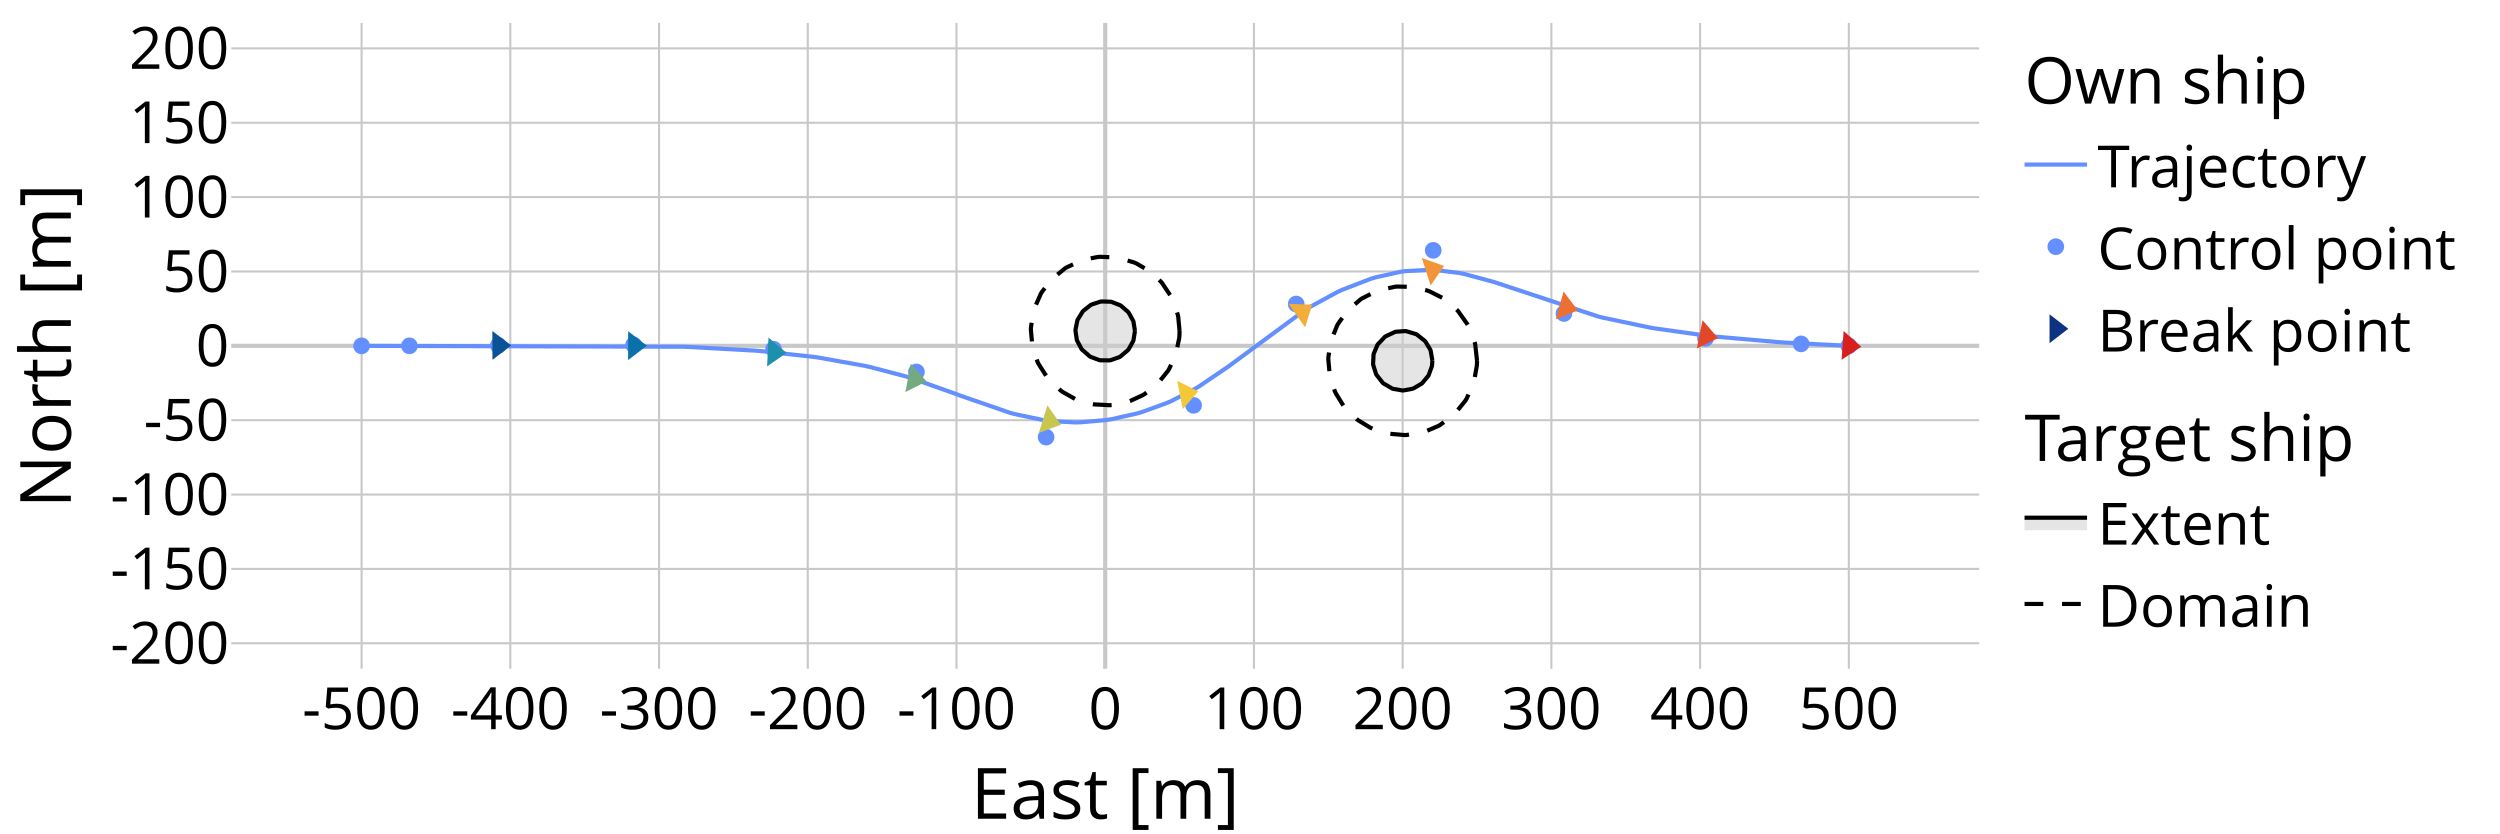
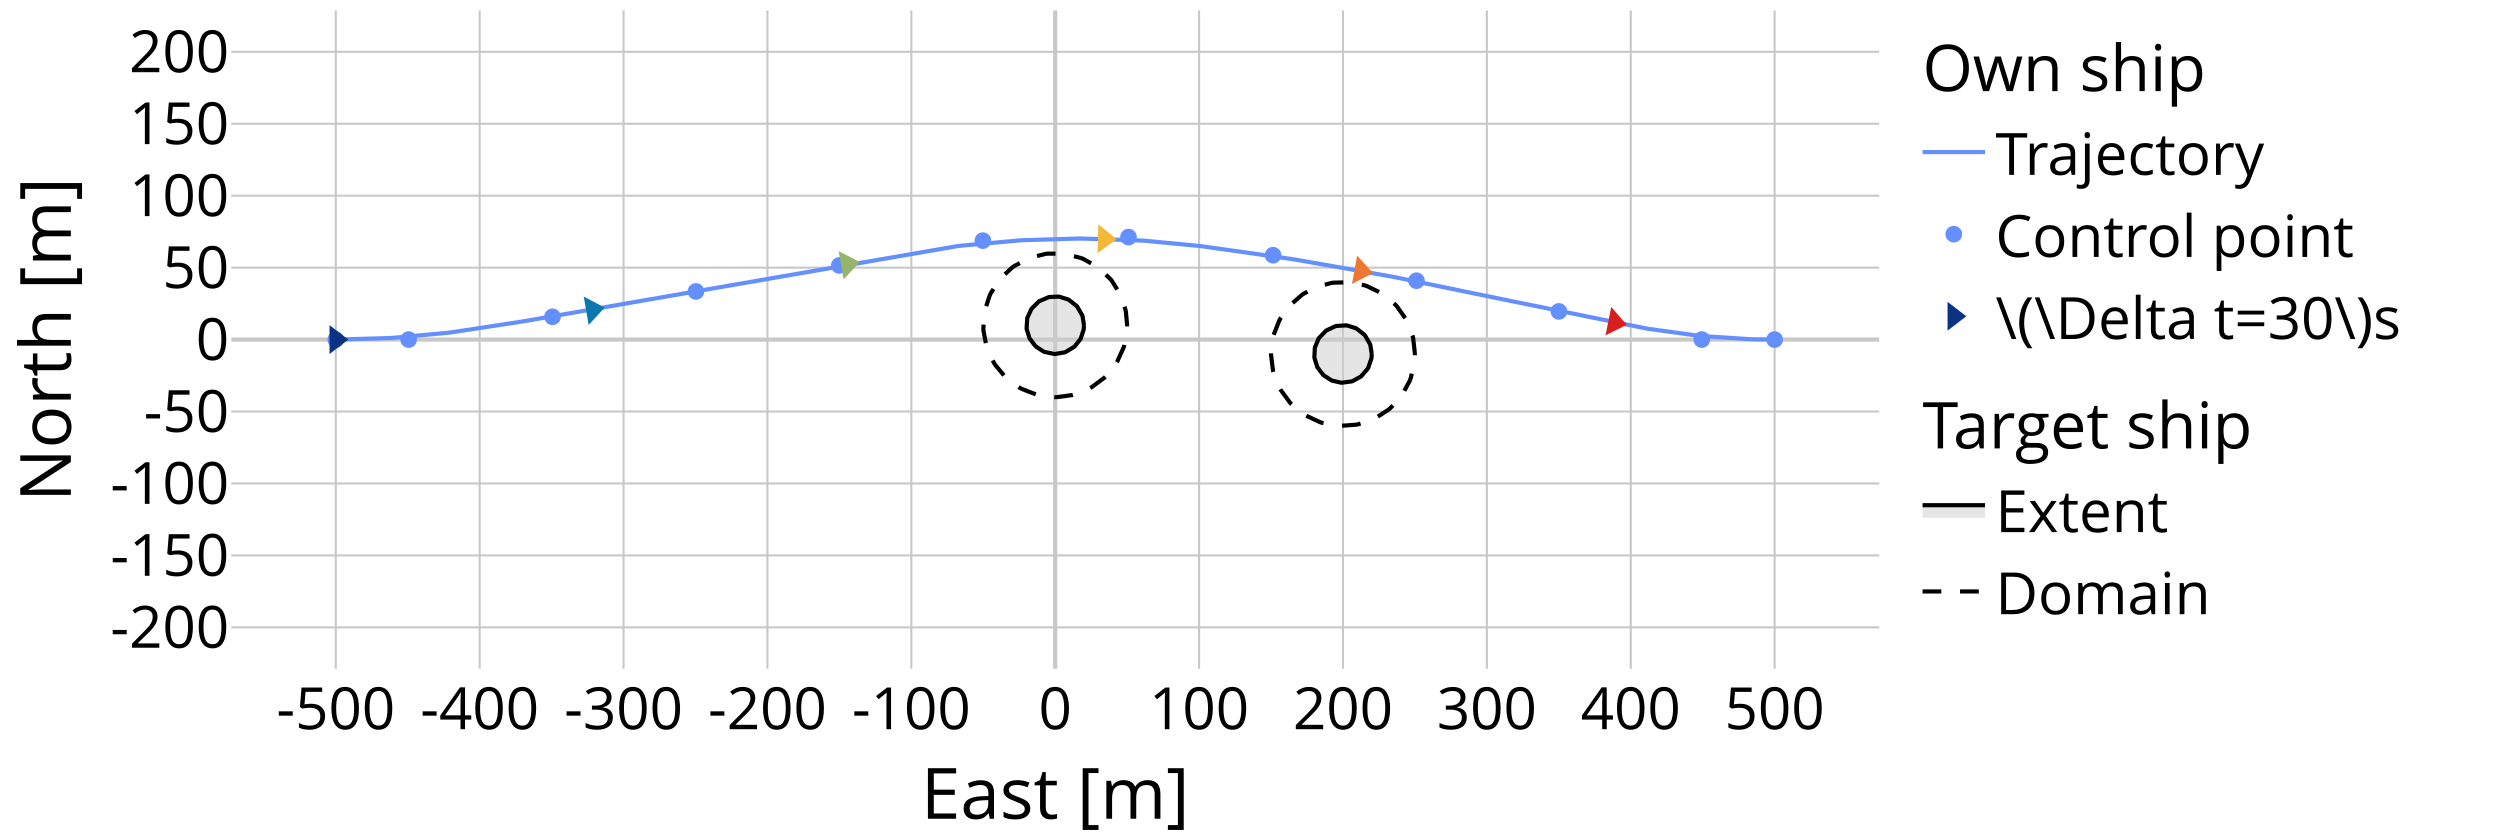
<svg xmlns="http://www.w3.org/2000/svg" class="main-svg" width="1200" height="400" style="" viewBox="0 0 1200 400">
  <rect x="0" y="0" width="1200" height="400" style="fill: rgb(255, 255, 255); fill-opacity: 1;" />
-   <defs id="defs-30baf8">
+   <defs id="defs-80d1bb">
    <g class="clips">
-       <clipPath id="clip30baf8xyplot" class="plotclip">
-         <rect width="839" height="310" />
+       <clipPath id="clip80d1bbxyplot" class="plotclip">
+         <rect width="791" height="316" />
      </clipPath>
-       <clipPath class="axesclip" id="clip30baf8x">
-         <rect x="111" y="0" width="839" height="400" />
+       <clipPath class="axesclip" id="clip80d1bbx">
+         <rect x="111" y="0" width="791" height="400" />
      </clipPath>
-       <clipPath class="axesclip" id="clip30baf8y">
-         <rect x="0" y="11" width="1200" height="310" />
+       <clipPath class="axesclip" id="clip80d1bby">
+         <rect x="0" y="5" width="1200" height="316" />
      </clipPath>
-       <clipPath class="axesclip" id="clip30baf8xy">
-         <rect x="111" y="11" width="839" height="310" />
+       <clipPath class="axesclip" id="clip80d1bbxy">
+         <rect x="111" y="5" width="791" height="316" />
      </clipPath>
    </g>
    <g class="gradients" />
    <g class="patterns" />
  </defs>
  <g class="bglayer" />
  <g class="layer-below">
    <g class="imagelayer" />
    <g class="shapelayer" />
  </g>
  <g class="cartesianlayer">
    <g class="subplot xy">
      <g class="layer-subplot">
        <g class="shapelayer" />
        <g class="imagelayer" />
      </g>
      <g class="minor-gridlayer">
        <g class="x" />
        <g class="y" />
      </g>
      <g class="gridlayer">
        <g class="x">
-           <path class="xgrid crisp" transform="translate(173.56,0)" d="M0,11v310" style="stroke: rgb(200, 200, 200); stroke-opacity: 1; stroke-width: 1px;" />
-           <path class="xgrid crisp" transform="translate(244.95,0)" d="M0,11v310" style="stroke: rgb(200, 200, 200); stroke-opacity: 1; stroke-width: 1px;" />
-           <path class="xgrid crisp" transform="translate(316.34,0)" d="M0,11v310" style="stroke: rgb(200, 200, 200); stroke-opacity: 1; stroke-width: 1px;" />
-           <path class="xgrid crisp" transform="translate(387.73,0)" d="M0,11v310" style="stroke: rgb(200, 200, 200); stroke-opacity: 1; stroke-width: 1px;" />
-           <path class="xgrid crisp" transform="translate(459.11,0)" d="M0,11v310" style="stroke: rgb(200, 200, 200); stroke-opacity: 1; stroke-width: 1px;" />
-           <path class="xgrid crisp" transform="translate(601.89,0)" d="M0,11v310" style="stroke: rgb(200, 200, 200); stroke-opacity: 1; stroke-width: 1px;" />
-           <path class="xgrid crisp" transform="translate(673.27,0)" d="M0,11v310" style="stroke: rgb(200, 200, 200); stroke-opacity: 1; stroke-width: 1px;" />
-           <path class="xgrid crisp" transform="translate(744.66,0)" d="M0,11v310" style="stroke: rgb(200, 200, 200); stroke-opacity: 1; stroke-width: 1px;" />
-           <path class="xgrid crisp" transform="translate(816.05,0)" d="M0,11v310" style="stroke: rgb(200, 200, 200); stroke-opacity: 1; stroke-width: 1px;" />
-           <path class="xgrid crisp" transform="translate(887.44,0)" d="M0,11v310" style="stroke: rgb(200, 200, 200); stroke-opacity: 1; stroke-width: 1px;" />
+           <path class="xgrid crisp" transform="translate(161.18,0)" d="M0,5v316" style="stroke: rgb(200, 200, 200); stroke-opacity: 1; stroke-width: 1px;" />
+           <path class="xgrid crisp" transform="translate(230.24,0)" d="M0,5v316" style="stroke: rgb(200, 200, 200); stroke-opacity: 1; stroke-width: 1px;" />
+           <path class="xgrid crisp" transform="translate(299.31,0)" d="M0,5v316" style="stroke: rgb(200, 200, 200); stroke-opacity: 1; stroke-width: 1px;" />
+           <path class="xgrid crisp" transform="translate(368.37,0)" d="M0,5v316" style="stroke: rgb(200, 200, 200); stroke-opacity: 1; stroke-width: 1px;" />
+           <path class="xgrid crisp" transform="translate(437.44,0)" d="M0,5v316" style="stroke: rgb(200, 200, 200); stroke-opacity: 1; stroke-width: 1px;" />
+           <path class="xgrid crisp" transform="translate(575.56,0)" d="M0,5v316" style="stroke: rgb(200, 200, 200); stroke-opacity: 1; stroke-width: 1px;" />
+           <path class="xgrid crisp" transform="translate(644.63,0)" d="M0,5v316" style="stroke: rgb(200, 200, 200); stroke-opacity: 1; stroke-width: 1px;" />
+           <path class="xgrid crisp" transform="translate(713.69,0)" d="M0,5v316" style="stroke: rgb(200, 200, 200); stroke-opacity: 1; stroke-width: 1px;" />
+           <path class="xgrid crisp" transform="translate(782.76,0)" d="M0,5v316" style="stroke: rgb(200, 200, 200); stroke-opacity: 1; stroke-width: 1px;" />
+           <path class="xgrid crisp" transform="translate(851.82,0)" d="M0,5v316" style="stroke: rgb(200, 200, 200); stroke-opacity: 1; stroke-width: 1px;" />
        </g>
        <g class="y">
-           <path class="ygrid crisp" transform="translate(0,308.77)" d="M111,0h839" style="stroke: rgb(200, 200, 200); stroke-opacity: 1; stroke-width: 1px;" />
-           <path class="ygrid crisp" transform="translate(0,273.08)" d="M111,0h839" style="stroke: rgb(200, 200, 200); stroke-opacity: 1; stroke-width: 1px;" />
-           <path class="ygrid crisp" transform="translate(0,237.39)" d="M111,0h839" style="stroke: rgb(200, 200, 200); stroke-opacity: 1; stroke-width: 1px;" />
-           <path class="ygrid crisp" transform="translate(0,201.69)" d="M111,0h839" style="stroke: rgb(200, 200, 200); stroke-opacity: 1; stroke-width: 1px;" />
-           <path class="ygrid crisp" transform="translate(0,130.31)" d="M111,0h839" style="stroke: rgb(200, 200, 200); stroke-opacity: 1; stroke-width: 1px;" />
-           <path class="ygrid crisp" transform="translate(0,94.61)" d="M111,0h839" style="stroke: rgb(200, 200, 200); stroke-opacity: 1; stroke-width: 1px;" />
-           <path class="ygrid crisp" transform="translate(0,58.92)" d="M111,0h839" style="stroke: rgb(200, 200, 200); stroke-opacity: 1; stroke-width: 1px;" />
-           <path class="ygrid crisp" transform="translate(0,23.23)" d="M111,0h839" style="stroke: rgb(200, 200, 200); stroke-opacity: 1; stroke-width: 1px;" />
+           <path class="ygrid crisp" transform="translate(0,301.13)" d="M111,0h791" style="stroke: rgb(200, 200, 200); stroke-opacity: 1; stroke-width: 1px;" />
+           <path class="ygrid crisp" transform="translate(0,266.6)" d="M111,0h791" style="stroke: rgb(200, 200, 200); stroke-opacity: 1; stroke-width: 1px;" />
+           <path class="ygrid crisp" transform="translate(0,232.06)" d="M111,0h791" style="stroke: rgb(200, 200, 200); stroke-opacity: 1; stroke-width: 1px;" />
+           <path class="ygrid crisp" transform="translate(0,197.53)" d="M111,0h791" style="stroke: rgb(200, 200, 200); stroke-opacity: 1; stroke-width: 1px;" />
+           <path class="ygrid crisp" transform="translate(0,128.47)" d="M111,0h791" style="stroke: rgb(200, 200, 200); stroke-opacity: 1; stroke-width: 1px;" />
+           <path class="ygrid crisp" transform="translate(0,93.94)" d="M111,0h791" style="stroke: rgb(200, 200, 200); stroke-opacity: 1; stroke-width: 1px;" />
+           <path class="ygrid crisp" transform="translate(0,59.4)" d="M111,0h791" style="stroke: rgb(200, 200, 200); stroke-opacity: 1; stroke-width: 1px;" />
+           <path class="ygrid crisp" transform="translate(0,24.87)" d="M111,0h791" style="stroke: rgb(200, 200, 200); stroke-opacity: 1; stroke-width: 1px;" />
        </g>
      </g>
      <g class="zerolinelayer">
-         <path class="xzl zl crisp" transform="translate(530.5,0)" d="M0,11v310" style="stroke: rgb(200, 200, 200); stroke-opacity: 1; stroke-width: 2px;" />
-         <path class="yzl zl crisp" transform="translate(0,166)" d="M111,0h839" style="stroke: rgb(200, 200, 200); stroke-opacity: 1; stroke-width: 2px;" />
+         <path class="xzl zl crisp" transform="translate(506.5,0)" d="M0,5v316" style="stroke: rgb(200, 200, 200); stroke-opacity: 1; stroke-width: 2px;" />
+         <path class="yzl zl crisp" transform="translate(0,163)" d="M111,0h791" style="stroke: rgb(200, 200, 200); stroke-opacity: 1; stroke-width: 2px;" />
      </g>
      <g class="layer-between">
        <g class="shapelayer" />
        <g class="imagelayer" />
      </g>
      <path class="xlines-below" />
      <path class="ylines-below" />
      <g class="overlines-below" />
      <g class="xaxislayer-below" />
      <g class="yaxislayer-below" />
      <g class="overaxes-below" />
      <g class="overplot">
-         <g class="xy" transform="translate(111,11)" clip-path="url(#clip30baf8xyplot)">
+         <g class="xy" transform="translate(111,5)" clip-path="url(#clip80d1bbxyplot)">
          <g class="scatterlayer mlayer">
-             <g class="trace scatter tracefc69c0" style="stroke-miterlimit: 2; opacity: 1;">
-               <g class="fills" />
-               <g class="errorbars" />
-               <g class="lines">
-                 <path class="js-line" d="M62.56,155L217.05,155.44L219.51,155.53L251.7,157.31L254.19,157.52L279.18,160.25L281.68,160.6L304.08,164.6L306.55,165.15L323.67,169.64L326.08,170.38L347.52,177.99L349.88,178.88L373.5,187.04L375.89,187.71L390.34,190.77L392.78,191.09L405.13,191.77L407.62,191.72L420.07,190.61L422.55,190.22L434.82,187.45L437.24,186.74L449.07,182.43L451.38,181.42L462.5,175.69L464.64,174.41L479.09,164.6L481.1,163.1L515.47,137.76L517.62,136.43L530.87,129.22L533.14,128.16L546.99,122.82L549.34,122.12L561.14,119.48L563.51,119.14L575.37,118.48L577.73,118.57L589.5,120.03L591.85,120.51L605.92,124.31L608.26,125.07L656,140.88L658.44,141.49L680.69,146.18L683.18,146.61L708.25,150.14L710.76,150.43L743.56,153.29L746.09,153.45L776.44,155" style="vector-effect: none; fill: none; stroke: rgb(100, 143, 255); stroke-opacity: 1; stroke-width: 2px; opacity: 1;" />
-               </g>
-               <g class="points" />
-               <g class="text" />
-             </g>
-             <g class="trace scatter trace3d2014" style="stroke-miterlimit: 2; opacity: 1;">
+             <g class="trace scatter tracecaf668" style="stroke-miterlimit: 2; opacity: 1;">
+               <g class="fills" />
+               <g class="errorbars" />
+               <g class="lines">
+                 <path class="js-line" d="M50.18,158L75.84,157.26L78.17,157.12L103.71,154.76L106.03,154.47L138.37,149.52L140.68,149.14L223.63,134.76L225.93,134.34L348.03,113.22L350.34,112.93L378.22,110.4L380.55,110.26L406.24,109.51L408.57,109.51L436.54,110.44L438.87,110.59L464.44,113.04L466.76,113.33L508.42,119.25L510.73,119.61L556.79,127.72L559.08,128.16L611.77,138.97L614.06,139.45L678.22,152.48L680.52,152.89L703.59,156.06L705.91,156.3L729.15,157.81L731.48,157.88L740.82,158" style="vector-effect: none; fill: none; stroke: rgb(100, 143, 255); stroke-opacity: 1; stroke-width: 2px; opacity: 1;" />
+               </g>
+               <g class="points" />
+               <g class="text" />
+             </g>
+             <g class="trace scatter trace84776c" style="stroke-miterlimit: 2; opacity: 1;">
              <g class="fills" />
              <g class="errorbars" />
              <g class="lines" />
              <g class="points">
-                 <path class="point" transform="translate(62.56,155)" d="M4,0A4,4 0 1,1 0,-4A4,4 0 0,1 4,0Z" style="opacity: 1; stroke-width: 0px; fill: rgb(100, 143, 255); fill-opacity: 1;" />
-                 <path class="point" transform="translate(85.52,155)" d="M4,0A4,4 0 1,1 0,-4A4,4 0 0,1 4,0Z" style="opacity: 1; stroke-width: 0px; fill: rgb(100, 143, 255); fill-opacity: 1;" />
-                 <path class="point" transform="translate(128.22,154.79)" d="M4,0A4,4 0 1,1 0,-4A4,4 0 0,1 4,0Z" style="opacity: 1; stroke-width: 0px; fill: rgb(100, 143, 255); fill-opacity: 1;" />
-                 <path class="point" transform="translate(193.12,154.54)" d="M4,0A4,4 0 1,1 0,-4A4,4 0 0,1 4,0Z" style="opacity: 1; stroke-width: 0px; fill: rgb(100, 143, 255); fill-opacity: 1;" />
-                 <path class="point" transform="translate(260.31,156.61)" d="M4,0A4,4 0 1,1 0,-4A4,4 0 0,1 4,0Z" style="opacity: 1; stroke-width: 0px; fill: rgb(100, 143, 255); fill-opacity: 1;" />
-                 <path class="point" transform="translate(328.89,167.55)" d="M4,0A4,4 0 1,1 0,-4A4,4 0 0,1 4,0Z" style="opacity: 1; stroke-width: 0px; fill: rgb(100, 143, 255); fill-opacity: 1;" />
-                 <path class="point" transform="translate(391.13,198.82)" d="M4,0A4,4 0 1,1 0,-4A4,4 0 0,1 4,0Z" style="opacity: 1; stroke-width: 0px; fill: rgb(100, 143, 255); fill-opacity: 1;" />
-                 <path class="point" transform="translate(461.92,183.57)" d="M4,0A4,4 0 1,1 0,-4A4,4 0 0,1 4,0Z" style="opacity: 1; stroke-width: 0px; fill: rgb(100, 143, 255); fill-opacity: 1;" />
-                 <path class="point" transform="translate(511.18,134.93)" d="M4,0A4,4 0 1,1 0,-4A4,4 0 0,1 4,0Z" style="opacity: 1; stroke-width: 0px; fill: rgb(100, 143, 255); fill-opacity: 1;" />
-                 <path class="point" transform="translate(576.95,109.16)" d="M4,0A4,4 0 1,1 0,-4A4,4 0 0,1 4,0Z" style="opacity: 1; stroke-width: 0px; fill: rgb(100, 143, 255); fill-opacity: 1;" />
-                 <path class="point" transform="translate(639.7,139.47)" d="M4,0A4,4 0 1,1 0,-4A4,4 0 0,1 4,0Z" style="opacity: 1; stroke-width: 0px; fill: rgb(100, 143, 255); fill-opacity: 1;" />
-                 <path class="point" transform="translate(707.65,151.42)" d="M4,0A4,4 0 1,1 0,-4A4,4 0 0,1 4,0Z" style="opacity: 1; stroke-width: 0px; fill: rgb(100, 143, 255); fill-opacity: 1;" />
-                 <path class="point" transform="translate(753.52,154.06)" d="M4,0A4,4 0 1,1 0,-4A4,4 0 0,1 4,0Z" style="opacity: 1; stroke-width: 0px; fill: rgb(100, 143, 255); fill-opacity: 1;" />
-                 <path class="point" transform="translate(776.44,155)" d="M4,0A4,4 0 1,1 0,-4A4,4 0 0,1 4,0Z" style="opacity: 1; stroke-width: 0px; fill: rgb(100, 143, 255); fill-opacity: 1;" />
-               </g>
-               <g class="text" />
-             </g>
-             <g class="trace scatter trace829f36" style="stroke-miterlimit: 2; opacity: 1;">
+                 <path class="point" transform="translate(50.18,158)" d="M4,0A4,4 0 1,1 0,-4A4,4 0 0,1 4,0Z" style="opacity: 1; stroke-width: 0px; fill: rgb(100, 143, 255); fill-opacity: 1;" />
+                 <path class="point" transform="translate(85.14,158)" d="M4,0A4,4 0 1,1 0,-4A4,4 0 0,1 4,0Z" style="opacity: 1; stroke-width: 0px; fill: rgb(100, 143, 255); fill-opacity: 1;" />
+                 <path class="point" transform="translate(154.2,147.06)" d="M4,0A4,4 0 1,1 0,-4A4,4 0 0,1 4,0Z" style="opacity: 1; stroke-width: 0px; fill: rgb(100, 143, 255); fill-opacity: 1;" />
+                 <path class="point" transform="translate(223.06,134.9)" d="M4,0A4,4 0 1,1 0,-4A4,4 0 0,1 4,0Z" style="opacity: 1; stroke-width: 0px; fill: rgb(100, 143, 255); fill-opacity: 1;" />
+                 <path class="point" transform="translate(291.87,122.42)" d="M4,0A4,4 0 1,1 0,-4A4,4 0 0,1 4,0Z" style="opacity: 1; stroke-width: 0px; fill: rgb(100, 143, 255); fill-opacity: 1;" />
+                 <path class="point" transform="translate(360.77,110.5)" d="M4,0A4,4 0 1,1 0,-4A4,4 0 0,1 4,0Z" style="opacity: 1; stroke-width: 0px; fill: rgb(100, 143, 255); fill-opacity: 1;" />
+                 <path class="point" transform="translate(430.67,108.8)" d="M4,0A4,4 0 1,1 0,-4A4,4 0 0,1 4,0Z" style="opacity: 1; stroke-width: 0px; fill: rgb(100, 143, 255); fill-opacity: 1;" />
+                 <path class="point" transform="translate(500.05,117.5)" d="M4,0A4,4 0 1,1 0,-4A4,4 0 0,1 4,0Z" style="opacity: 1; stroke-width: 0px; fill: rgb(100, 143, 255); fill-opacity: 1;" />
+                 <path class="point" transform="translate(568.9,129.74)" d="M4,0A4,4 0 1,1 0,-4A4,4 0 0,1 4,0Z" style="opacity: 1; stroke-width: 0px; fill: rgb(100, 143, 255); fill-opacity: 1;" />
+                 <path class="point" transform="translate(637.26,144.47)" d="M4,0A4,4 0 1,1 0,-4A4,4 0 0,1 4,0Z" style="opacity: 1; stroke-width: 0px; fill: rgb(100, 143, 255); fill-opacity: 1;" />
+                 <path class="point" transform="translate(705.86,158)" d="M4,0A4,4 0 1,1 0,-4A4,4 0 0,1 4,0Z" style="opacity: 1; stroke-width: 0px; fill: rgb(100, 143, 255); fill-opacity: 1;" />
+                 <path class="point" transform="translate(740.82,158)" d="M4,0A4,4 0 1,1 0,-4A4,4 0 0,1 4,0Z" style="opacity: 1; stroke-width: 0px; fill: rgb(100, 143, 255); fill-opacity: 1;" />
+               </g>
+               <g class="text" />
+             </g>
+             <g class="trace scatter traceceaaf3" style="stroke-miterlimit: 2; opacity: 1;">
              <g class="fills" />
              <g class="errorbars" />
              <g class="lines" />
              <g class="points">
-                 <path class="point" transform="translate(62.56,155)" d="M0,0Z" style="opacity: 1; stroke-width: 0px; fill: rgb(12, 51, 131); fill-opacity: 1;" />
-                 <path class="point" transform="translate(128.36,154.8)" d="M-3.021,-6.921L-2.979,6.939L6,-0.018Z" style="opacity: 1; stroke-width: 0px; fill: rgb(11, 82, 151); fill-opacity: 1;" />
-                 <path class="point" transform="translate(193.5,154.93)" d="M-2.986,-6.936L-3.014,6.924L6,0.012Z" style="opacity: 1; stroke-width: 0px; fill: rgb(11, 113, 171); fill-opacity: 1;" />
-                 <path class="point" transform="translate(260.54,158.09)" d="M-2.67,-7.064L-3.323,6.781L5.993,0.283Z" style="opacity: 1; stroke-width: 0px; fill: rgb(31, 143, 174); fill-opacity: 1;" />
-                 <path class="point" transform="translate(327.83,170.94)" d="M-1.647,-7.37L-4.246,6.245L5.894,1.125Z" style="opacity: 1; stroke-width: 0px; fill: rgb(115, 170, 127); fill-opacity: 1;" />
-                 <path class="point" transform="translate(392.56,191.07)" d="M-0.807,-7.508L-4.923,5.727L5.729,1.782Z" style="opacity: 1; stroke-width: 0px; fill: rgb(200, 197, 80); fill-opacity: 1;" />
-                 <path class="point" transform="translate(458.33,178.01)" d="M-4.291,-6.214L-1.594,7.381L5.885,-1.168Z" style="opacity: 1; stroke-width: 0px; fill: rgb(242, 199, 56); fill-opacity: 1;" />
-                 <path class="point" transform="translate(513.93,138.74)" d="M-6.448,-3.93L1.547,7.391L4.901,-3.461Z" style="opacity: 1; stroke-width: 0px; fill: rgb(242, 174, 56); fill-opacity: 1;" />
-                 <path class="point" transform="translate(576.44,118.51)" d="M-4.989,-5.669L-0.72,7.517L5.708,-1.848Z" style="opacity: 1; stroke-width: 0px; fill: rgb(242, 149, 56); fill-opacity: 1;" />
-                 <path class="point" transform="translate(640.56,136.41)" d="M-1.026,-7.481L-4.753,5.868L5.779,1.613Z" style="opacity: 1; stroke-width: 0px; fill: rgb(235, 112, 49); fill-opacity: 1;" />
-                 <path class="point" transform="translate(707.79,150.09)" d="M-1.558,-7.389L-4.322,6.193L5.88,1.196Z" style="opacity: 1; stroke-width: 0px; fill: rgb(226, 71, 39); fill-opacity: 1;" />
-                 <path class="point" transform="translate(776.44,155)" d="M-2.498,-7.126L-3.487,6.698L5.985,0.428Z" style="opacity: 1; stroke-width: 0px; fill: rgb(217, 30, 30); fill-opacity: 1;" />
-               </g>
-               <g class="text" />
-             </g>
-             <g class="trace scatter tracecdae6b" style="stroke-miterlimit: 2; opacity: 1;">
+                 <path class="point" transform="translate(50.18,158)" d="M-3,-6.93L-3,6.93L6,-3.6739403974420594e-16Z" style="opacity: 1; stroke-width: 0px; fill: rgb(12, 51, 131); fill-opacity: 1;" />
+                 <path class="point" transform="translate(173.33,143.65)" d="M-4.135,-6.319L-1.778,7.339L5.913,-1.02Z" style="opacity: 1; stroke-width: 0px; fill: rgb(10, 119, 175); fill-opacity: 1;" />
+                 <path class="point" transform="translate(295.71,121.81)" d="M-4.16,-6.302L-1.748,7.346L5.908,-1.044Z" style="opacity: 1; stroke-width: 0px; fill: rgb(149, 181, 108); fill-opacity: 1;" />
+                 <path class="point" transform="translate(419.01,109.66)" d="M-2.823,-7.004L-3.175,6.852L5.998,0.152Z" style="opacity: 1; stroke-width: 0px; fill: rgb(242, 184, 56); fill-opacity: 1;" />
+                 <path class="point" transform="translate(542.14,125)" d="M-1.711,-7.355L-4.192,6.281L5.903,1.074Z" style="opacity: 1; stroke-width: 0px; fill: rgb(237, 120, 51); fill-opacity: 1;" />
+                 <path class="point" transform="translate(663.96,149.73)" d="M-1.588,-7.383L-4.296,6.21L5.884,1.172Z" style="opacity: 1; stroke-width: 0px; fill: rgb(217, 30, 30); fill-opacity: 1;" />
+               </g>
+               <g class="text" />
+             </g>
+             <g class="trace scatter tracebede2f" style="stroke-miterlimit: 2; opacity: 1;">
              <g class="fills">
                <g>
-                   <path class="js-fill" d="M433.78,147.86L433.07,143.43L432.92,143L430.75,139.07L430.47,138.72L427.09,135.77L426.7,135.53L422.52,133.91L422.08,133.82L417.59,133.71L417.14,133.78L412.89,135.21L412.49,135.42L408.98,138.21L408.68,138.55L406.32,142.37L406.15,142.79L405.24,147.19L405.22,147.64L405.86,152.08L406,152.51L408.11,156.47L408.39,156.83L412.1,160.07L412.49,160.3L416.7,161.86L417.14,161.94L421.63,161.98L422.08,161.9L426.31,160.41L426.7,160.19L430.47,157L430.75,156.65L432.92,152.72L433.07,152.29L433.78,147.86Z" style="fill: rgb(204, 204, 204); fill-opacity: 0.5; stroke-width: 0;" />
+                   <path class="js-fill" d="M409.31,151.09L408.63,146.8L408.49,146.39L406.11,142.25L405.83,141.92L402.09,138.95L401.7,138.75L397.56,137.44L397.13,137.38L392.79,137.55L392.37,137.64L387.97,139.51L387.61,139.75L384.22,143.12L383.98,143.48L382.18,147.43L382.07,147.85L381.77,152.62L381.83,153.05L383.11,157.2L383.31,157.59L385.93,161.05L386.25,161.35L389.89,163.72L390.29,163.89L394.95,164.9L395.39,164.91L400.1,164.12L400.51,163.97L404.59,161.49L404.91,161.2L407.59,157.78L407.79,157.39L409.14,153.27L409.2,152.83L409.31,151.09Z" style="fill: rgb(204, 204, 204); fill-opacity: 0.5; stroke-width: 0;" />
                </g>
              </g>
              <g class="errorbars" />
              <g class="lines">
-                 <path class="js-line" d="M433.78,147.86L433.07,143.43L432.92,143L430.75,139.07L430.47,138.72L427.09,135.77L426.7,135.53L422.52,133.91L422.08,133.82L417.59,133.71L417.14,133.78L412.89,135.21L412.49,135.42L408.98,138.21L408.68,138.55L406.32,142.37L406.15,142.79L405.24,147.19L405.22,147.64L405.86,152.08L406,152.51L408.11,156.47L408.39,156.83L412.1,160.07L412.49,160.3L416.7,161.86L417.14,161.94L421.63,161.98L422.08,161.9L426.31,160.41L426.7,160.19L430.47,157L430.75,156.65L432.92,152.72L433.07,152.29L433.78,147.86" style="vector-effect: none; fill: none; stroke: rgb(0, 0, 0); stroke-opacity: 1; stroke-width: 2px; opacity: 1;" />
-               </g>
-               <g class="points" />
-               <g class="text" />
-             </g>
-             <g class="trace scatter trace15853b" style="stroke-miterlimit: 2; opacity: 1;">
-               <g class="fills" />
-               <g class="errorbars" />
-               <g class="lines">
-                 <path class="js-line" d="M455.19,147.86L454.55,141.14L454.33,140.04L451.76,132.59L451.26,131.58L446.92,125.01L446.19,124.16L441.25,119.56L440.34,118.89L434.51,115.48L433.48,115.02L425.94,112.75L424.83,112.57L416.97,112.26L415.84,112.36L409.22,113.68L408.15,114.02L401.01,117.33L400.05,117.93L393.96,122.92L393.19,123.74L389.12,129.13L388.54,130.1L385.4,137.31L385.08,138.4L383.85,146.17L383.81,147.3L384.56,155.14L384.8,156.23L387,162.62L387.48,163.64L391.72,170.27L392.44,171.14L398.2,176.5L399.12,177.16L405,180.48L406.04,180.92L412.5,182.86L413.61,183.07L421.47,183.5L422.6,183.42L430.32,181.88L431.38,181.52L437.51,178.68L438.47,178.09L443.83,173.98L444.64,173.2L449.58,167.07L450.17,166.11L453.06,160.01L453.43,158.94L455.03,151.24L455.12,150.11L455.19,147.86" style="vector-effect: none; fill: none; stroke: rgb(0, 0, 0); stroke-opacity: 1; stroke-dasharray: 9px, 9px; stroke-width: 2px; opacity: 1;" />
-               </g>
-               <g class="points" />
-               <g class="text" />
-             </g>
-             <g class="trace scatter trace555ed8" style="stroke-miterlimit: 2; opacity: 1;">
+                 <path class="js-line" d="M409.31,151.09L408.63,146.8L408.49,146.39L406.11,142.25L405.83,141.92L402.09,138.95L401.7,138.75L397.56,137.44L397.13,137.38L392.79,137.55L392.37,137.64L387.97,139.51L387.61,139.75L384.22,143.12L383.98,143.48L382.18,147.43L382.07,147.85L381.77,152.62L381.83,153.05L383.11,157.2L383.31,157.59L385.93,161.05L386.25,161.35L389.89,163.72L390.29,163.89L394.95,164.9L395.39,164.91L400.1,164.12L400.51,163.97L404.59,161.49L404.91,161.2L407.59,157.78L407.79,157.39L409.14,153.27L409.2,152.83L409.31,151.09" style="vector-effect: none; fill: none; stroke: rgb(0, 0, 0); stroke-opacity: 1; stroke-width: 2px; opacity: 1;" />
+               </g>
+               <g class="points" />
+               <g class="text" />
+             </g>
+             <g class="trace scatter trace673194" style="stroke-miterlimit: 2; opacity: 1;">
+               <g class="fills" />
+               <g class="errorbars" />
+               <g class="lines">
+                 <path class="js-line" d="M430.03,151.09L429.41,144.59L429.19,143.52L427.16,137.31L426.71,136.32L422.72,129.84L422.03,128.99L416.54,123.71L415.67,123.06L409.03,119.32L408.02,118.91L400.66,116.95L399.58,116.8L391.96,116.74L390.88,116.87L383.49,118.72L382.47,119.11L375.78,122.75L374.89,123.38L369.32,128.57L368.62,129.41L364.52,135.83L364.06,136.82L361.69,144.06L361.49,145.13L361.01,152.73L361.08,153.82L362.51,161.3L362.85,162.33L366.11,169.22L366.69,170.14L371.57,175.99L372.37,176.73L378.55,181.18L379.51,181.7L386.61,184.46L387.66,184.73L395.23,185.62L396.32,185.62L403.87,184.6L404.92,184.32L411.97,181.44L412.92,180.91L419.04,176.36L419.82,175.61L424.6,169.68L425.18,168.75L428.33,161.82L428.65,160.77L429.96,153.27L430.02,152.18L430.03,151.09" style="vector-effect: none; fill: none; stroke: rgb(0, 0, 0); stroke-opacity: 1; stroke-dasharray: 9px, 9px; stroke-width: 2px; opacity: 1;" />
+               </g>
+               <g class="points" />
+               <g class="text" />
+             </g>
+             <g class="trace scatter tracef4276d" style="stroke-miterlimit: 2; opacity: 1;">
              <g class="fills">
                <g>
-                   <path class="js-fill" d="M576.55,162.14L575.7,157.28L575.54,156.86L573.24,153L572.95,152.66L569.09,149.59L568.69,149.38L563.96,147.96L563.51,147.92L559.03,148.23L558.6,148.34L554.12,150.42L553.75,150.68L550.36,154.27L550.12,154.65L548.4,158.79L548.3,159.23L548.08,163.71L548.14,164.16L549.47,168.45L549.67,168.85L552.71,172.74L553.05,173.04L557.31,175.52L557.73,175.67L562.16,176.42L562.61,176.41L567.03,175.6L567.45,175.44L571.33,173.18L571.67,172.89L574.54,169.44L574.77,169.05L576.3,164.83L576.37,164.38L576.55,162.14Z" style="fill: rgb(204, 204, 204); fill-opacity: 0.5; stroke-width: 0;" />
+                   <path class="js-fill" d="M547.44,164.91L546.76,160.62L546.62,160.2L544.24,156.06L543.96,155.73L540.22,152.77L539.83,152.56L535.69,151.25L535.26,151.19L530.5,151.45L530.07,151.56L525.74,153.57L525.39,153.82L522.11,157.29L521.87,157.66L520.2,161.67L520.11,162.09L519.9,166.43L519.96,166.86L521.24,171.01L521.44,171.4L524.06,174.86L524.38,175.16L528.02,177.53L528.42,177.7L532.65,178.68L533.08,178.71L537.81,178.07L538.23,177.93L542.05,175.86L542.39,175.59L545.5,171.97L545.72,171.59L547.27,167.08L547.33,166.65L547.44,164.91Z" style="fill: rgb(204, 204, 204); fill-opacity: 0.5; stroke-width: 0;" />
                </g>
              </g>
              <g class="errorbars" />
              <g class="lines">
-                 <path class="js-line" d="M576.55,162.14L575.7,157.28L575.54,156.86L573.24,153L572.95,152.66L569.09,149.59L568.69,149.38L563.96,147.96L563.51,147.92L559.03,148.23L558.6,148.34L554.12,150.42L553.75,150.68L550.36,154.27L550.12,154.65L548.4,158.79L548.3,159.23L548.08,163.71L548.14,164.16L549.47,168.45L549.67,168.85L552.71,172.74L553.05,173.04L557.31,175.52L557.73,175.67L562.16,176.42L562.61,176.41L567.03,175.6L567.45,175.44L571.33,173.18L571.67,172.89L574.54,169.44L574.77,169.05L576.3,164.83L576.37,164.38L576.55,162.14" style="vector-effect: none; fill: none; stroke: rgb(0, 0, 0); stroke-opacity: 1; stroke-width: 2px; opacity: 1;" />
-               </g>
-               <g class="points" />
-               <g class="text" />
-             </g>
-             <g class="trace scatter trace8b0b0a" style="stroke-miterlimit: 2; opacity: 1;">
-               <g class="fills" />
-               <g class="errorbars" />
-               <g class="lines">
-                 <path class="js-line" d="M597.97,162.14L597.1,154.31L596.84,153.22L594.04,145.86L593.51,144.86L588.96,138.44L588.2,137.61L582.19,132.52L581.25,131.91L575.21,128.87L574.16,128.48L567.61,126.85L566.49,126.7L559.74,126.54L558.62,126.63L550.92,128.3L549.86,128.67L542.83,132.21L541.89,132.84L535.96,138.02L535.22,138.86L531.32,144.37L530.77,145.36L527.86,152.67L527.58,153.77L526.62,160.45L526.59,161.58L527.33,169.41L527.58,170.51L529.77,176.9L530.26,177.92L533.8,183.66L534.49,184.55L540.08,190.1L540.98,190.78L546.75,194.28L547.77,194.75L554.17,196.9L555.28,197.14L563.12,197.82L564.25,197.78L572.01,196.48L573.09,196.15L579.3,193.51L580.28,192.96L586.6,188.26L587.41,187.48L592.36,181.35L592.95,180.39L596.2,173.22L596.54,172.15L597.9,164.39L597.95,163.27L597.97,162.14" style="vector-effect: none; fill: none; stroke: rgb(0, 0, 0); stroke-opacity: 1; stroke-dasharray: 9px, 9px; stroke-width: 2px; opacity: 1;" />
+                 <path class="js-line" d="M547.44,164.91L546.76,160.62L546.62,160.2L544.24,156.06L543.96,155.73L540.22,152.77L539.83,152.56L535.69,151.25L535.26,151.19L530.5,151.45L530.07,151.56L525.74,153.57L525.39,153.82L522.11,157.29L521.87,157.66L520.2,161.67L520.11,162.09L519.9,166.43L519.96,166.86L521.24,171.01L521.44,171.4L524.06,174.86L524.38,175.16L528.02,177.53L528.42,177.7L532.65,178.68L533.08,178.71L537.81,178.07L538.23,177.93L542.05,175.86L542.39,175.59L545.5,171.97L545.72,171.59L547.27,167.08L547.33,166.65L547.44,164.91" style="vector-effect: none; fill: none; stroke: rgb(0, 0, 0); stroke-opacity: 1; stroke-width: 2px; opacity: 1;" />
+               </g>
+               <g class="points" />
+               <g class="text" />
+             </g>
+             <g class="trace scatter tracee79cc8" style="stroke-miterlimit: 2; opacity: 1;">
+               <g class="fills" />
+               <g class="errorbars" />
+               <g class="lines">
+                 <path class="js-line" d="M568.16,164.91L567.32,157.34L567.07,156.28L564.36,149.16L563.85,148.19L559.45,141.98L558.71,141.17L552.9,136.25L551.99,135.66L545.13,132.34L544.09,132L537.71,130.62L536.62,130.5L529.01,130.68L527.93,130.85L521.62,132.53L520.6,132.93L514.81,135.95L513.91,136.56L508.17,141.57L507.45,142.39L503.68,147.72L503.15,148.67L500.33,155.75L500.06,156.81L499.1,164.36L499.1,165.45L500.06,173.01L500.33,174.06L503.15,181.14L503.68,182.09L508.17,188.24L508.92,189.03L514.81,193.86L515.74,194.44L522.65,197.65L523.69,197.98L531.18,199.35L532.27,199.41L539.86,198.87L540.93,198.66L548.15,196.24L549.14,195.76L555.52,191.61L556.36,190.91L561.5,185.29L562.13,184.4L565.71,177.68L566.1,176.66L567.89,169.26L568.01,168.17L568.16,164.91" style="vector-effect: none; fill: none; stroke: rgb(0, 0, 0); stroke-opacity: 1; stroke-dasharray: 9px, 9px; stroke-width: 2px; opacity: 1;" />
              </g>
              <g class="points" />
              <g class="text" />
            </g>
          </g>
        </g>
      </g>
      <path class="xlines-above crisp" d="M0,0" style="fill: none;" />
      <path class="ylines-above crisp" d="M0,0" style="fill: none;" />
      <g class="overlines-above" />
      <g class="xaxislayer-above">
        <g class="xtick">
-           <text text-anchor="middle" x="0" y="350" transform="translate(173.56,0)" style="font-family: 'Open Sans', verdana, arial, sans-serif; font-size: 28px; fill: rgb(0, 0, 0); fill-opacity: 1; white-space: pre; opacity: 1;">-500</text>
-         </g>
-         <g class="xtick">
-           <text text-anchor="middle" x="0" y="350" style="font-family: 'Open Sans', verdana, arial, sans-serif; font-size: 28px; fill: rgb(0, 0, 0); fill-opacity: 1; white-space: pre; opacity: 1;" transform="translate(244.95,0)">-400</text>
-         </g>
-         <g class="xtick">
-           <text text-anchor="middle" x="0" y="350" style="font-family: 'Open Sans', verdana, arial, sans-serif; font-size: 28px; fill: rgb(0, 0, 0); fill-opacity: 1; white-space: pre; opacity: 1;" transform="translate(316.34,0)">-300</text>
-         </g>
-         <g class="xtick">
-           <text text-anchor="middle" x="0" y="350" style="font-family: 'Open Sans', verdana, arial, sans-serif; font-size: 28px; fill: rgb(0, 0, 0); fill-opacity: 1; white-space: pre; opacity: 1;" transform="translate(387.73,0)">-200</text>
-         </g>
-         <g class="xtick">
-           <text text-anchor="middle" x="0" y="350" style="font-family: 'Open Sans', verdana, arial, sans-serif; font-size: 28px; fill: rgb(0, 0, 0); fill-opacity: 1; white-space: pre; opacity: 1;" transform="translate(459.11,0)">-100</text>
-         </g>
-         <g class="xtick">
-           <text text-anchor="middle" x="0" y="350" style="font-family: 'Open Sans', verdana, arial, sans-serif; font-size: 28px; fill: rgb(0, 0, 0); fill-opacity: 1; white-space: pre; opacity: 1;" transform="translate(530.5,0)">0</text>
-         </g>
-         <g class="xtick">
-           <text text-anchor="middle" x="0" y="350" style="font-family: 'Open Sans', verdana, arial, sans-serif; font-size: 28px; fill: rgb(0, 0, 0); fill-opacity: 1; white-space: pre; opacity: 1;" transform="translate(601.89,0)">100</text>
-         </g>
-         <g class="xtick">
-           <text text-anchor="middle" x="0" y="350" style="font-family: 'Open Sans', verdana, arial, sans-serif; font-size: 28px; fill: rgb(0, 0, 0); fill-opacity: 1; white-space: pre; opacity: 1;" transform="translate(673.27,0)">200</text>
-         </g>
-         <g class="xtick">
-           <text text-anchor="middle" x="0" y="350" style="font-family: 'Open Sans', verdana, arial, sans-serif; font-size: 28px; fill: rgb(0, 0, 0); fill-opacity: 1; white-space: pre; opacity: 1;" transform="translate(744.66,0)">300</text>
-         </g>
-         <g class="xtick">
-           <text text-anchor="middle" x="0" y="350" style="font-family: 'Open Sans', verdana, arial, sans-serif; font-size: 28px; fill: rgb(0, 0, 0); fill-opacity: 1; white-space: pre; opacity: 1;" transform="translate(816.05,0)">400</text>
-         </g>
-         <g class="xtick">
-           <text text-anchor="middle" x="0" y="350" style="font-family: 'Open Sans', verdana, arial, sans-serif; font-size: 28px; fill: rgb(0, 0, 0); fill-opacity: 1; white-space: pre; opacity: 1;" transform="translate(887.44,0)">500</text>
+           <text text-anchor="middle" x="0" y="350" transform="translate(161.18,0)" style="font-family: 'Open Sans', verdana, arial, sans-serif; font-size: 28px; fill: rgb(0, 0, 0); fill-opacity: 1; white-space: pre; opacity: 1;">-500</text>
+         </g>
+         <g class="xtick">
+           <text text-anchor="middle" x="0" y="350" style="font-family: 'Open Sans', verdana, arial, sans-serif; font-size: 28px; fill: rgb(0, 0, 0); fill-opacity: 1; white-space: pre; opacity: 1;" transform="translate(230.24,0)">-400</text>
+         </g>
+         <g class="xtick">
+           <text text-anchor="middle" x="0" y="350" style="font-family: 'Open Sans', verdana, arial, sans-serif; font-size: 28px; fill: rgb(0, 0, 0); fill-opacity: 1; white-space: pre; opacity: 1;" transform="translate(299.31,0)">-300</text>
+         </g>
+         <g class="xtick">
+           <text text-anchor="middle" x="0" y="350" style="font-family: 'Open Sans', verdana, arial, sans-serif; font-size: 28px; fill: rgb(0, 0, 0); fill-opacity: 1; white-space: pre; opacity: 1;" transform="translate(368.37,0)">-200</text>
+         </g>
+         <g class="xtick">
+           <text text-anchor="middle" x="0" y="350" style="font-family: 'Open Sans', verdana, arial, sans-serif; font-size: 28px; fill: rgb(0, 0, 0); fill-opacity: 1; white-space: pre; opacity: 1;" transform="translate(437.44,0)">-100</text>
+         </g>
+         <g class="xtick">
+           <text text-anchor="middle" x="0" y="350" style="font-family: 'Open Sans', verdana, arial, sans-serif; font-size: 28px; fill: rgb(0, 0, 0); fill-opacity: 1; white-space: pre; opacity: 1;" transform="translate(506.5,0)">0</text>
+         </g>
+         <g class="xtick">
+           <text text-anchor="middle" x="0" y="350" style="font-family: 'Open Sans', verdana, arial, sans-serif; font-size: 28px; fill: rgb(0, 0, 0); fill-opacity: 1; white-space: pre; opacity: 1;" transform="translate(575.56,0)">100</text>
+         </g>
+         <g class="xtick">
+           <text text-anchor="middle" x="0" y="350" style="font-family: 'Open Sans', verdana, arial, sans-serif; font-size: 28px; fill: rgb(0, 0, 0); fill-opacity: 1; white-space: pre; opacity: 1;" transform="translate(644.63,0)">200</text>
+         </g>
+         <g class="xtick">
+           <text text-anchor="middle" x="0" y="350" style="font-family: 'Open Sans', verdana, arial, sans-serif; font-size: 28px; fill: rgb(0, 0, 0); fill-opacity: 1; white-space: pre; opacity: 1;" transform="translate(713.69,0)">300</text>
+         </g>
+         <g class="xtick">
+           <text text-anchor="middle" x="0" y="350" style="font-family: 'Open Sans', verdana, arial, sans-serif; font-size: 28px; fill: rgb(0, 0, 0); fill-opacity: 1; white-space: pre; opacity: 1;" transform="translate(782.76,0)">400</text>
+         </g>
+         <g class="xtick">
+           <text text-anchor="middle" x="0" y="350" style="font-family: 'Open Sans', verdana, arial, sans-serif; font-size: 28px; fill: rgb(0, 0, 0); fill-opacity: 1; white-space: pre; opacity: 1;" transform="translate(851.82,0)">500</text>
        </g>
      </g>
      <g class="yaxislayer-above">
        <g class="ytick">
-           <text text-anchor="end" x="110" y="9.8" transform="translate(0,308.77)" style="font-family: 'Open Sans', verdana, arial, sans-serif; font-size: 28px; fill: rgb(0, 0, 0); fill-opacity: 1; white-space: pre; opacity: 1;">-200</text>
-         </g>
-         <g class="ytick">
-           <text text-anchor="end" x="110" y="9.8" style="font-family: 'Open Sans', verdana, arial, sans-serif; font-size: 28px; fill: rgb(0, 0, 0); fill-opacity: 1; white-space: pre; opacity: 1;" transform="translate(0,273.08)">-150</text>
-         </g>
-         <g class="ytick">
-           <text text-anchor="end" x="110" y="9.8" style="font-family: 'Open Sans', verdana, arial, sans-serif; font-size: 28px; fill: rgb(0, 0, 0); fill-opacity: 1; white-space: pre; opacity: 1;" transform="translate(0,237.39)">-100</text>
-         </g>
-         <g class="ytick">
-           <text text-anchor="end" x="110" y="9.8" style="font-family: 'Open Sans', verdana, arial, sans-serif; font-size: 28px; fill: rgb(0, 0, 0); fill-opacity: 1; white-space: pre; opacity: 1;" transform="translate(0,201.69)">-50</text>
-         </g>
-         <g class="ytick">
-           <text text-anchor="end" x="110" y="9.8" style="font-family: 'Open Sans', verdana, arial, sans-serif; font-size: 28px; fill: rgb(0, 0, 0); fill-opacity: 1; white-space: pre; opacity: 1;" transform="translate(0,166)">0</text>
-         </g>
-         <g class="ytick">
-           <text text-anchor="end" x="110" y="9.8" style="font-family: 'Open Sans', verdana, arial, sans-serif; font-size: 28px; fill: rgb(0, 0, 0); fill-opacity: 1; white-space: pre; opacity: 1;" transform="translate(0,130.31)">50</text>
-         </g>
-         <g class="ytick">
-           <text text-anchor="end" x="110" y="9.8" style="font-family: 'Open Sans', verdana, arial, sans-serif; font-size: 28px; fill: rgb(0, 0, 0); fill-opacity: 1; white-space: pre; opacity: 1;" transform="translate(0,94.61)">100</text>
-         </g>
-         <g class="ytick">
-           <text text-anchor="end" x="110" y="9.8" style="font-family: 'Open Sans', verdana, arial, sans-serif; font-size: 28px; fill: rgb(0, 0, 0); fill-opacity: 1; white-space: pre; opacity: 1;" transform="translate(0,58.92)">150</text>
-         </g>
-         <g class="ytick">
-           <text text-anchor="end" x="110" y="9.8" style="font-family: 'Open Sans', verdana, arial, sans-serif; font-size: 28px; fill: rgb(0, 0, 0); fill-opacity: 1; white-space: pre; opacity: 1;" transform="translate(0,23.23)">200</text>
+           <text text-anchor="end" x="110" y="9.8" transform="translate(0,301.13)" style="font-family: 'Open Sans', verdana, arial, sans-serif; font-size: 28px; fill: rgb(0, 0, 0); fill-opacity: 1; white-space: pre; opacity: 1;">-200</text>
+         </g>
+         <g class="ytick">
+           <text text-anchor="end" x="110" y="9.8" style="font-family: 'Open Sans', verdana, arial, sans-serif; font-size: 28px; fill: rgb(0, 0, 0); fill-opacity: 1; white-space: pre; opacity: 1;" transform="translate(0,266.6)">-150</text>
+         </g>
+         <g class="ytick">
+           <text text-anchor="end" x="110" y="9.8" style="font-family: 'Open Sans', verdana, arial, sans-serif; font-size: 28px; fill: rgb(0, 0, 0); fill-opacity: 1; white-space: pre; opacity: 1;" transform="translate(0,232.06)">-100</text>
+         </g>
+         <g class="ytick">
+           <text text-anchor="end" x="110" y="9.8" style="font-family: 'Open Sans', verdana, arial, sans-serif; font-size: 28px; fill: rgb(0, 0, 0); fill-opacity: 1; white-space: pre; opacity: 1;" transform="translate(0,197.53)">-50</text>
+         </g>
+         <g class="ytick">
+           <text text-anchor="end" x="110" y="9.8" style="font-family: 'Open Sans', verdana, arial, sans-serif; font-size: 28px; fill: rgb(0, 0, 0); fill-opacity: 1; white-space: pre; opacity: 1;" transform="translate(0,163)">0</text>
+         </g>
+         <g class="ytick">
+           <text text-anchor="end" x="110" y="9.8" style="font-family: 'Open Sans', verdana, arial, sans-serif; font-size: 28px; fill: rgb(0, 0, 0); fill-opacity: 1; white-space: pre; opacity: 1;" transform="translate(0,128.47)">50</text>
+         </g>
+         <g class="ytick">
+           <text text-anchor="end" x="110" y="9.8" style="font-family: 'Open Sans', verdana, arial, sans-serif; font-size: 28px; fill: rgb(0, 0, 0); fill-opacity: 1; white-space: pre; opacity: 1;" transform="translate(0,93.94)">100</text>
+         </g>
+         <g class="ytick">
+           <text text-anchor="end" x="110" y="9.8" style="font-family: 'Open Sans', verdana, arial, sans-serif; font-size: 28px; fill: rgb(0, 0, 0); fill-opacity: 1; white-space: pre; opacity: 1;" transform="translate(0,59.4)">150</text>
+         </g>
+         <g class="ytick">
+           <text text-anchor="end" x="110" y="9.8" style="font-family: 'Open Sans', verdana, arial, sans-serif; font-size: 28px; fill: rgb(0, 0, 0); fill-opacity: 1; white-space: pre; opacity: 1;" transform="translate(0,24.87)">200</text>
        </g>
      </g>
      <g class="overaxes-above" />
    </g>
  </g>
  <g class="polarlayer" />
  <g class="smithlayer" />
  <g class="ternarylayer" />
  <g class="geolayer" />
  <g class="funnelarealayer" />
  <g class="pielayer" />
  <g class="iciclelayer" />
  <g class="treemaplayer" />
  <g class="sunburstlayer" />
  <g class="glimages" />
-   <defs id="topdefs-30baf8">
+   <defs id="topdefs-80d1bb">
    <g class="clips" />
-     <clipPath id="legend30baf8">
-       <rect width="228" height="304" x="0" y="0" />
+     <clipPath id="legend80d1bb">
+       <rect width="277" height="304" x="0" y="0" />
    </clipPath>
  </defs>
  <g class="layer-above">
    <g class="imagelayer" />
    <g class="shapelayer" />
  </g>
  <g class="infolayer">
-     <g class="legend" pointer-events="all" transform="translate(966.78,11)">
-       <rect class="bg" shape-rendering="crispEdges" width="228" height="304" x="0" y="0" style="stroke: rgb(68, 68, 68); stroke-opacity: 1; fill: rgb(255, 255, 255); fill-opacity: 1; stroke-width: 0px;" />
-       <g class="scrollbox" transform="" clip-path="url(#legend30baf8)">
+     <g class="legend" pointer-events="all" transform="translate(917.82,5)">
+       <rect class="bg" shape-rendering="crispEdges" style="stroke: rgb(68, 68, 68); stroke-opacity: 1; fill: rgb(255, 255, 255); fill-opacity: 1; stroke-width: 0px;" width="277" height="304" x="0" y="0" />
+       <g class="scrollbox" transform="" clip-path="url(#legend80d1bb)">
        <g class="groups" transform="">
          <g class="traces" transform="translate(0,26.65)" style="opacity: 1;">
            <text class="legendtext" text-anchor="start" x="5" y="12.09" style="font-family: 'Open Sans', verdana, arial, sans-serif; font-size: 31px; fill: rgb(0, 0, 0); fill-opacity: 1; white-space: pre;">Own ship</text>
            <g class="layers">
              <g class="legendfill" />
              <g class="legendlines" />
              <g class="legendsymbols">
                <g class="legendpoints" />
              </g>
            </g>
-             <rect class="legendtoggle" x="0" y="-21.65" width="222.656" height="43.3" style="fill: rgb(0, 0, 0); fill-opacity: 0;" />
+             <rect class="legendtoggle" x="0" y="-21.65" width="271.344" height="43.3" style="fill: rgb(0, 0, 0); fill-opacity: 0;" />
          </g>
          <g class="traces" transform="translate(0,68)" style="opacity: 1;">
            <text class="legendtext" text-anchor="start" x="40" y="10.92" style="font-family: 'Open Sans', verdana, arial, sans-serif; font-size: 28px; fill: rgb(0, 0, 0); fill-opacity: 1; white-space: pre;">Trajectory</text>
            <g class="layers" style="opacity: 1;">
              <g class="legendfill" />
              <g class="legendlines">
                <path class="js-line" d="M5,0h30" style="fill: none; stroke: rgb(100, 143, 255); stroke-opacity: 1; stroke-width: 2px;" />
              </g>
              <g class="legendsymbols">
                <g class="legendpoints" />
              </g>
            </g>
-             <rect class="legendtoggle" x="0" y="-19.7" width="222.656" height="39.4" style="fill: rgb(0, 0, 0); fill-opacity: 0;" />
+             <rect class="legendtoggle" x="0" y="-19.7" width="271.344" height="39.4" style="fill: rgb(0, 0, 0); fill-opacity: 0;" />
          </g>
          <g class="traces" transform="translate(0,107.4)" style="opacity: 1;">
            <text class="legendtext" text-anchor="start" x="40" y="10.92" style="font-family: 'Open Sans', verdana, arial, sans-serif; font-size: 28px; fill: rgb(0, 0, 0); fill-opacity: 1; white-space: pre;">Control point</text>
            <g class="layers" style="opacity: 1;">
              <g class="legendfill" />
              <g class="legendlines" />
              <g class="legendsymbols">
                <g class="legendpoints">
                  <path class="scatterpts" transform="translate(20,0)" d="M4,0A4,4 0 1,1 0,-4A4,4 0 0,1 4,0Z" style="opacity: 1; stroke-width: 0px; fill: rgb(100, 143, 255); fill-opacity: 1;" />
                </g>
              </g>
            </g>
-             <rect class="legendtoggle" x="0" y="-19.7" width="222.656" height="39.4" style="fill: rgb(0, 0, 0); fill-opacity: 0;" />
+             <rect class="legendtoggle" x="0" y="-19.7" width="271.344" height="39.4" style="fill: rgb(0, 0, 0); fill-opacity: 0;" />
          </g>
          <g class="traces" transform="translate(0,146.8)" style="opacity: 1;">
-             <text class="legendtext" text-anchor="start" x="40" y="10.92" style="font-family: 'Open Sans', verdana, arial, sans-serif; font-size: 28px; fill: rgb(0, 0, 0); fill-opacity: 1; white-space: pre;">Break point</text>
+             <text class="legendtext" text-anchor="start" x="40" y="10.92" style="font-family: 'Open Sans', verdana, arial, sans-serif; font-size: 28px; fill: rgb(0, 0, 0); fill-opacity: 1; white-space: pre;">\(\Delta t=30\)s</text>
            <g class="layers" style="opacity: 1;">
              <g class="legendfill" />
              <g class="legendlines" />
              <g class="legendsymbols">
                <g class="legendpoints">
                  <path class="scatterpts" transform="translate(20,0)" d="M-3,-6.93L-3,6.93L6,-3.6739403974420594e-16Z" style="opacity: 1; stroke-width: 0px; fill: rgb(12, 51, 131); fill-opacity: 1;" />
                </g>
              </g>
            </g>
-             <rect class="legendtoggle" x="0" y="-19.7" width="222.656" height="39.4" style="fill: rgb(0, 0, 0); fill-opacity: 0;" />
+             <rect class="legendtoggle" x="0" y="-19.7" width="271.344" height="39.4" style="fill: rgb(0, 0, 0); fill-opacity: 0;" />
          </g>
        </g>
        <g class="groups" transform="translate(0,10)">
          <g class="traces" transform="translate(0,188.15)" style="opacity: 1;">
            <text class="legendtext" text-anchor="start" x="5" y="12.09" style="font-family: 'Open Sans', verdana, arial, sans-serif; font-size: 31px; fill: rgb(0, 0, 0); fill-opacity: 1; white-space: pre;">Target ship</text>
            <g class="layers">
              <g class="legendfill" />
              <g class="legendlines" />
              <g class="legendsymbols">
                <g class="legendpoints" />
              </g>
            </g>
-             <rect class="legendtoggle" x="0" y="-21.65" width="222.656" height="43.3" style="fill: rgb(0, 0, 0); fill-opacity: 0;" />
+             <rect class="legendtoggle" x="0" y="-21.65" width="271.344" height="43.3" style="fill: rgb(0, 0, 0); fill-opacity: 0;" />
          </g>
          <g class="traces" transform="translate(0,229.5)" style="opacity: 1;">
            <text class="legendtext" text-anchor="start" x="40" y="10.92" style="font-family: 'Open Sans', verdana, arial, sans-serif; font-size: 28px; fill: rgb(0, 0, 0); fill-opacity: 1; white-space: pre;">Extent</text>
            <g class="layers" style="opacity: 1;">
              <g class="legendfill">
                <path class="js-fill" d="M5,-2h30v6h-30z" style="stroke-width: 0; fill: rgb(204, 204, 204); fill-opacity: 0.5;" />
              </g>
              <g class="legendlines">
                <path class="js-line" d="M5,-2h30" style="fill: none; stroke: rgb(0, 0, 0); stroke-opacity: 1; stroke-width: 2px;" />
              </g>
              <g class="legendsymbols">
                <g class="legendpoints" />
              </g>
            </g>
-             <rect class="legendtoggle" x="0" y="-19.7" width="222.656" height="39.4" style="fill: rgb(0, 0, 0); fill-opacity: 0;" />
+             <rect class="legendtoggle" x="0" y="-19.7" width="271.344" height="39.4" style="fill: rgb(0, 0, 0); fill-opacity: 0;" />
          </g>
          <g class="traces" transform="translate(0,268.9)" style="opacity: 1;">
            <text class="legendtext" text-anchor="start" x="40" y="10.92" style="font-family: 'Open Sans', verdana, arial, sans-serif; font-size: 28px; fill: rgb(0, 0, 0); fill-opacity: 1; white-space: pre;">Domain</text>
            <g class="layers" style="opacity: 1;">
              <g class="legendfill" />
              <g class="legendlines">
                <path class="js-line" d="M5,0h30" style="fill: none; stroke: rgb(0, 0, 0); stroke-opacity: 1; stroke-dasharray: 9px, 9px; stroke-width: 2px;" />
              </g>
              <g class="legendsymbols">
                <g class="legendpoints" />
              </g>
            </g>
-             <rect class="legendtoggle" x="0" y="-19.7" width="222.656" height="39.4" style="fill: rgb(0, 0, 0); fill-opacity: 0;" />
-           </g>
-         </g>
-       </g>
-       <rect class="scrollbar" rx="20" ry="3" width="0" height="0" x="0" y="0" style="fill: rgb(128, 139, 164); fill-opacity: 1;" />
+             <rect class="legendtoggle" x="0" y="-19.7" width="271.344" height="39.4" style="fill: rgb(0, 0, 0); fill-opacity: 0;" />
+           </g>
+         </g>
+       </g>
+       <rect class="scrollbar" rx="20" ry="3" width="0" height="0" style="fill: rgb(128, 139, 164); fill-opacity: 1;" x="0" y="0" />
    </g>
    <g class="g-gtitle" />
    <g class="g-xtitle" transform="translate(0,-1.3)">
-       <text class="xtitle" x="530.5" y="394.3" text-anchor="middle" style="opacity: 1; font-family: 'Open Sans', verdana, arial, sans-serif; font-size: 34px; fill: rgb(0, 0, 0); fill-opacity: 1; white-space: pre;">East [m]</text>
+       <text class="xtitle" x="506.5" y="394.3" text-anchor="middle" style="opacity: 1; font-family: 'Open Sans', verdana, arial, sans-serif; font-size: 34px; fill: rgb(0, 0, 0); fill-opacity: 1; white-space: pre;">East [m]</text>
    </g>
    <g class="g-ytitle" transform="translate(16.52539,0)">
-       <text class="ytitle" transform="rotate(-90,17.475,166)" x="17.475" y="166" text-anchor="middle" style="opacity: 1; font-family: 'Open Sans', verdana, arial, sans-serif; font-size: 34px; fill: rgb(0, 0, 0); fill-opacity: 1; white-space: pre;">North [m]</text>
+       <text class="ytitle" transform="rotate(-90,17.475,163)" x="17.475" y="163" text-anchor="middle" style="opacity: 1; font-family: 'Open Sans', verdana, arial, sans-serif; font-size: 34px; fill: rgb(0, 0, 0); fill-opacity: 1; white-space: pre;">North [m]</text>
    </g>
  </g>
</svg>
